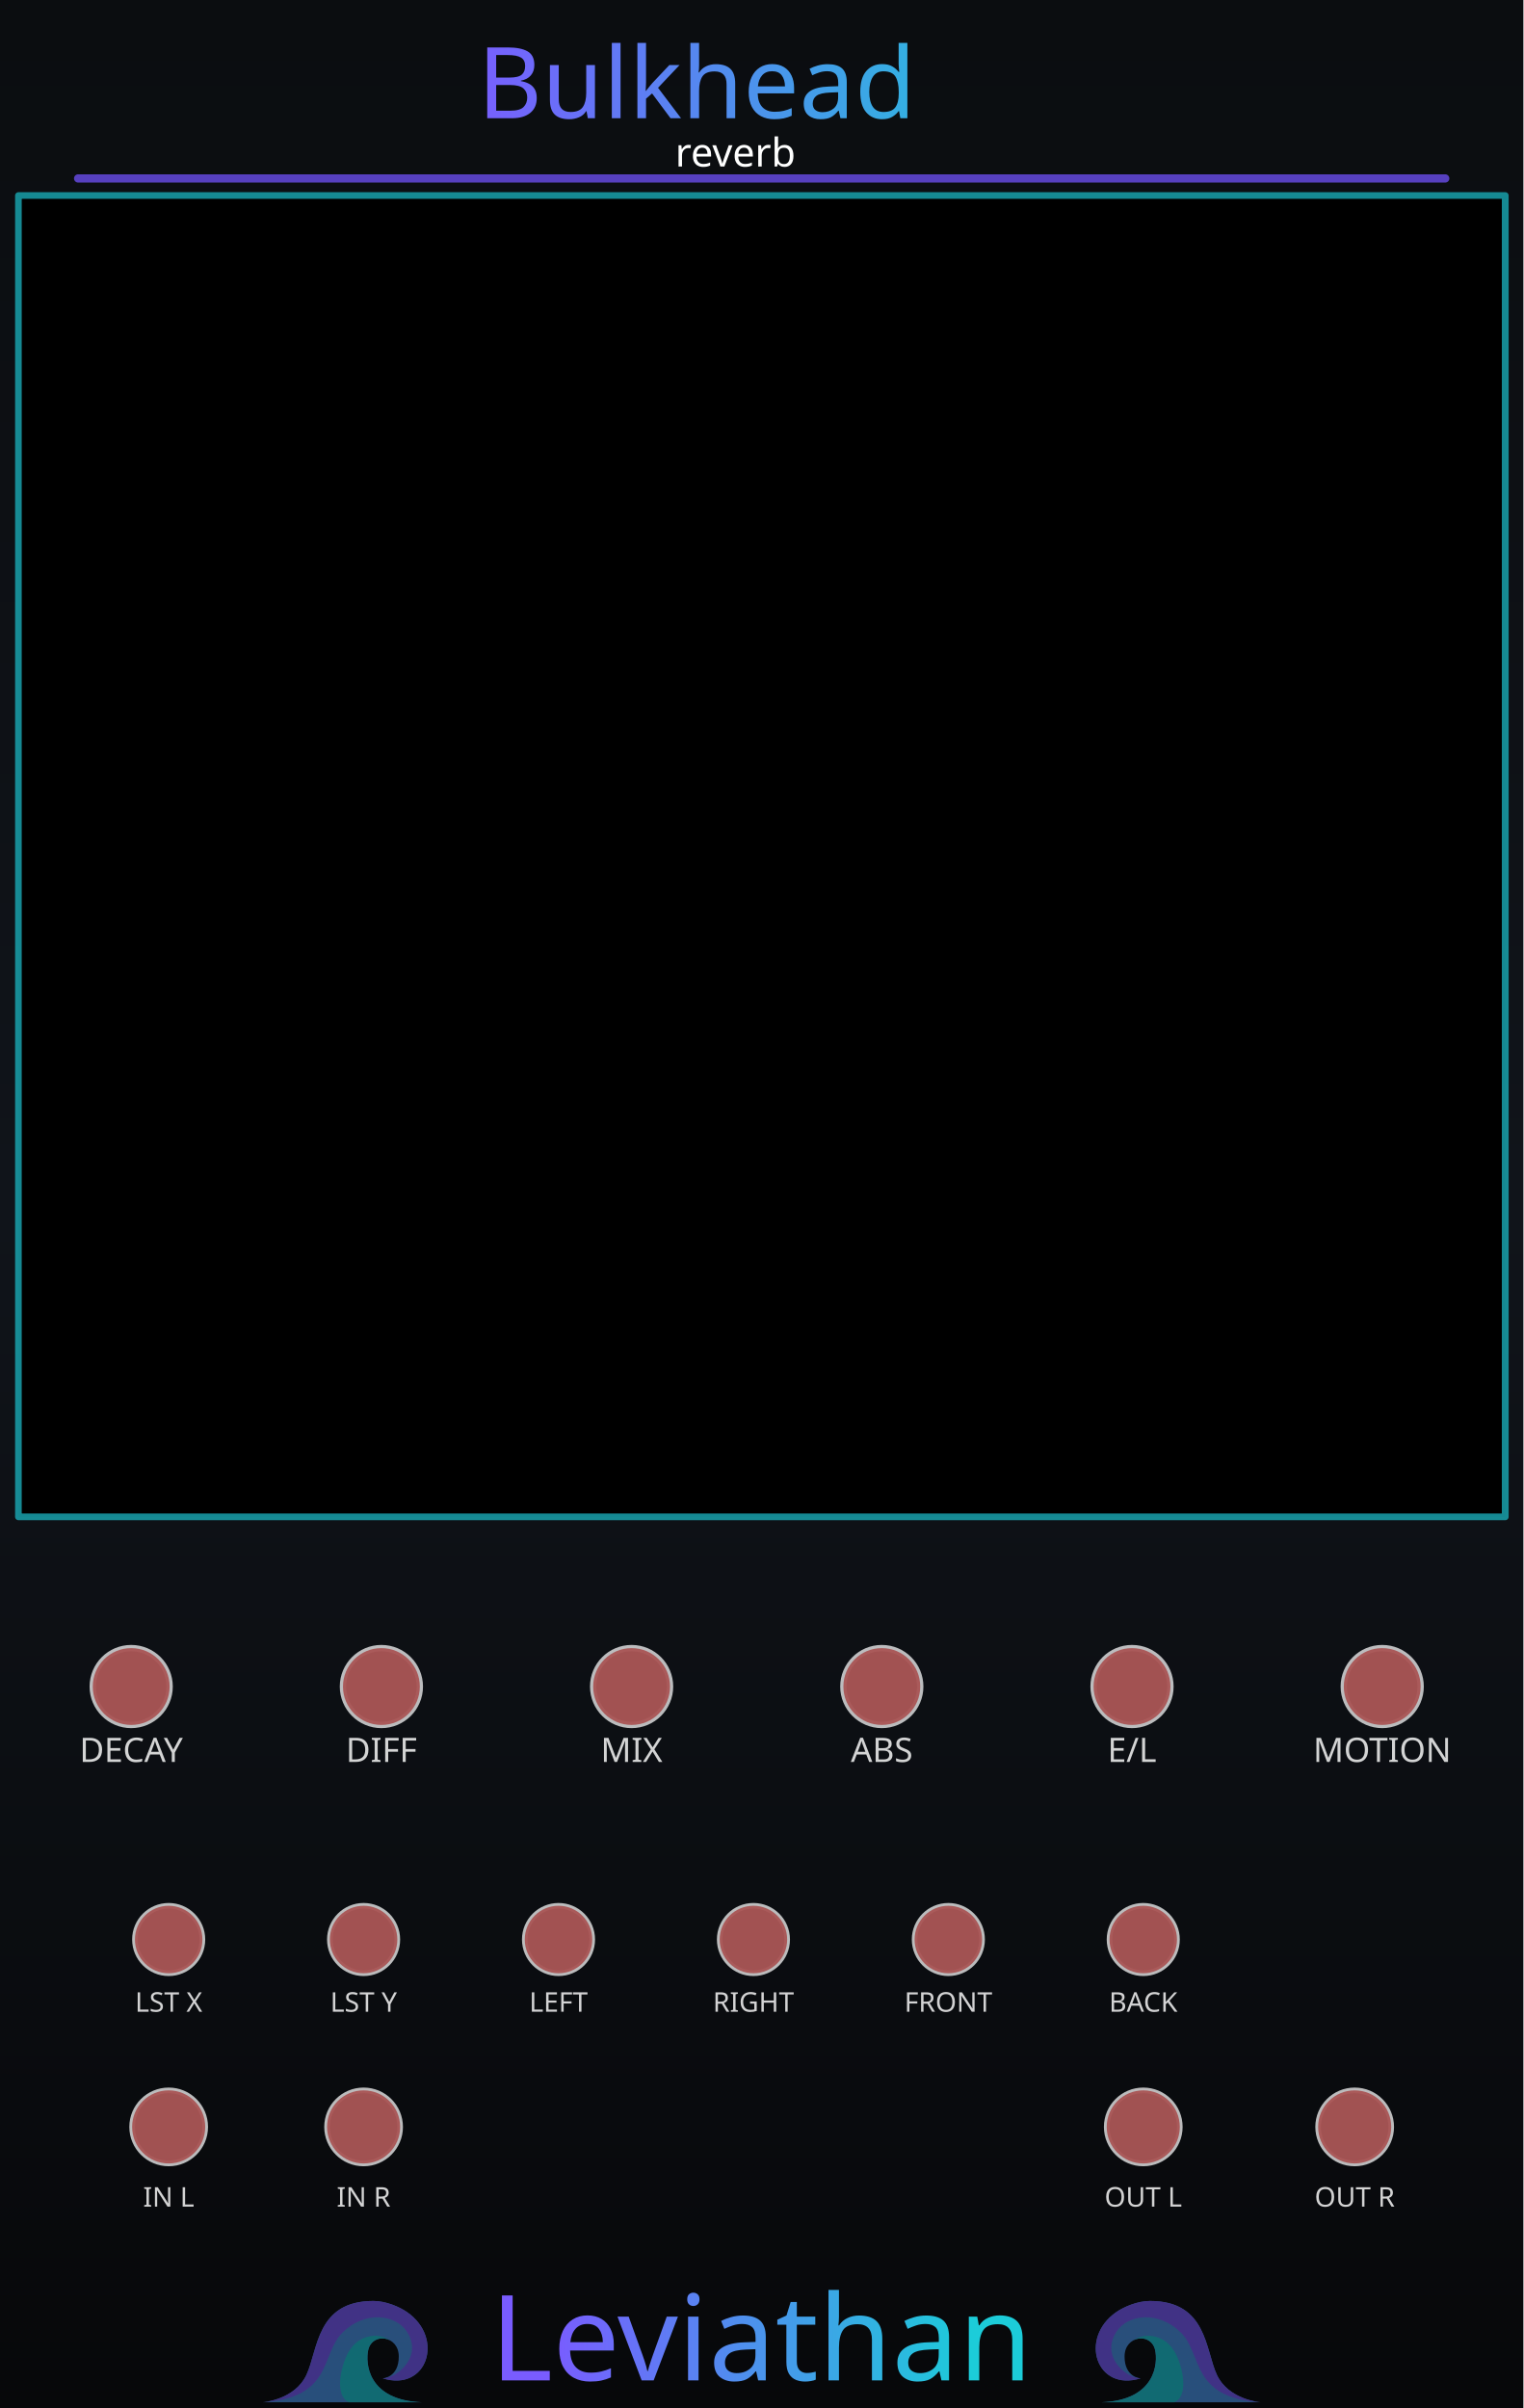
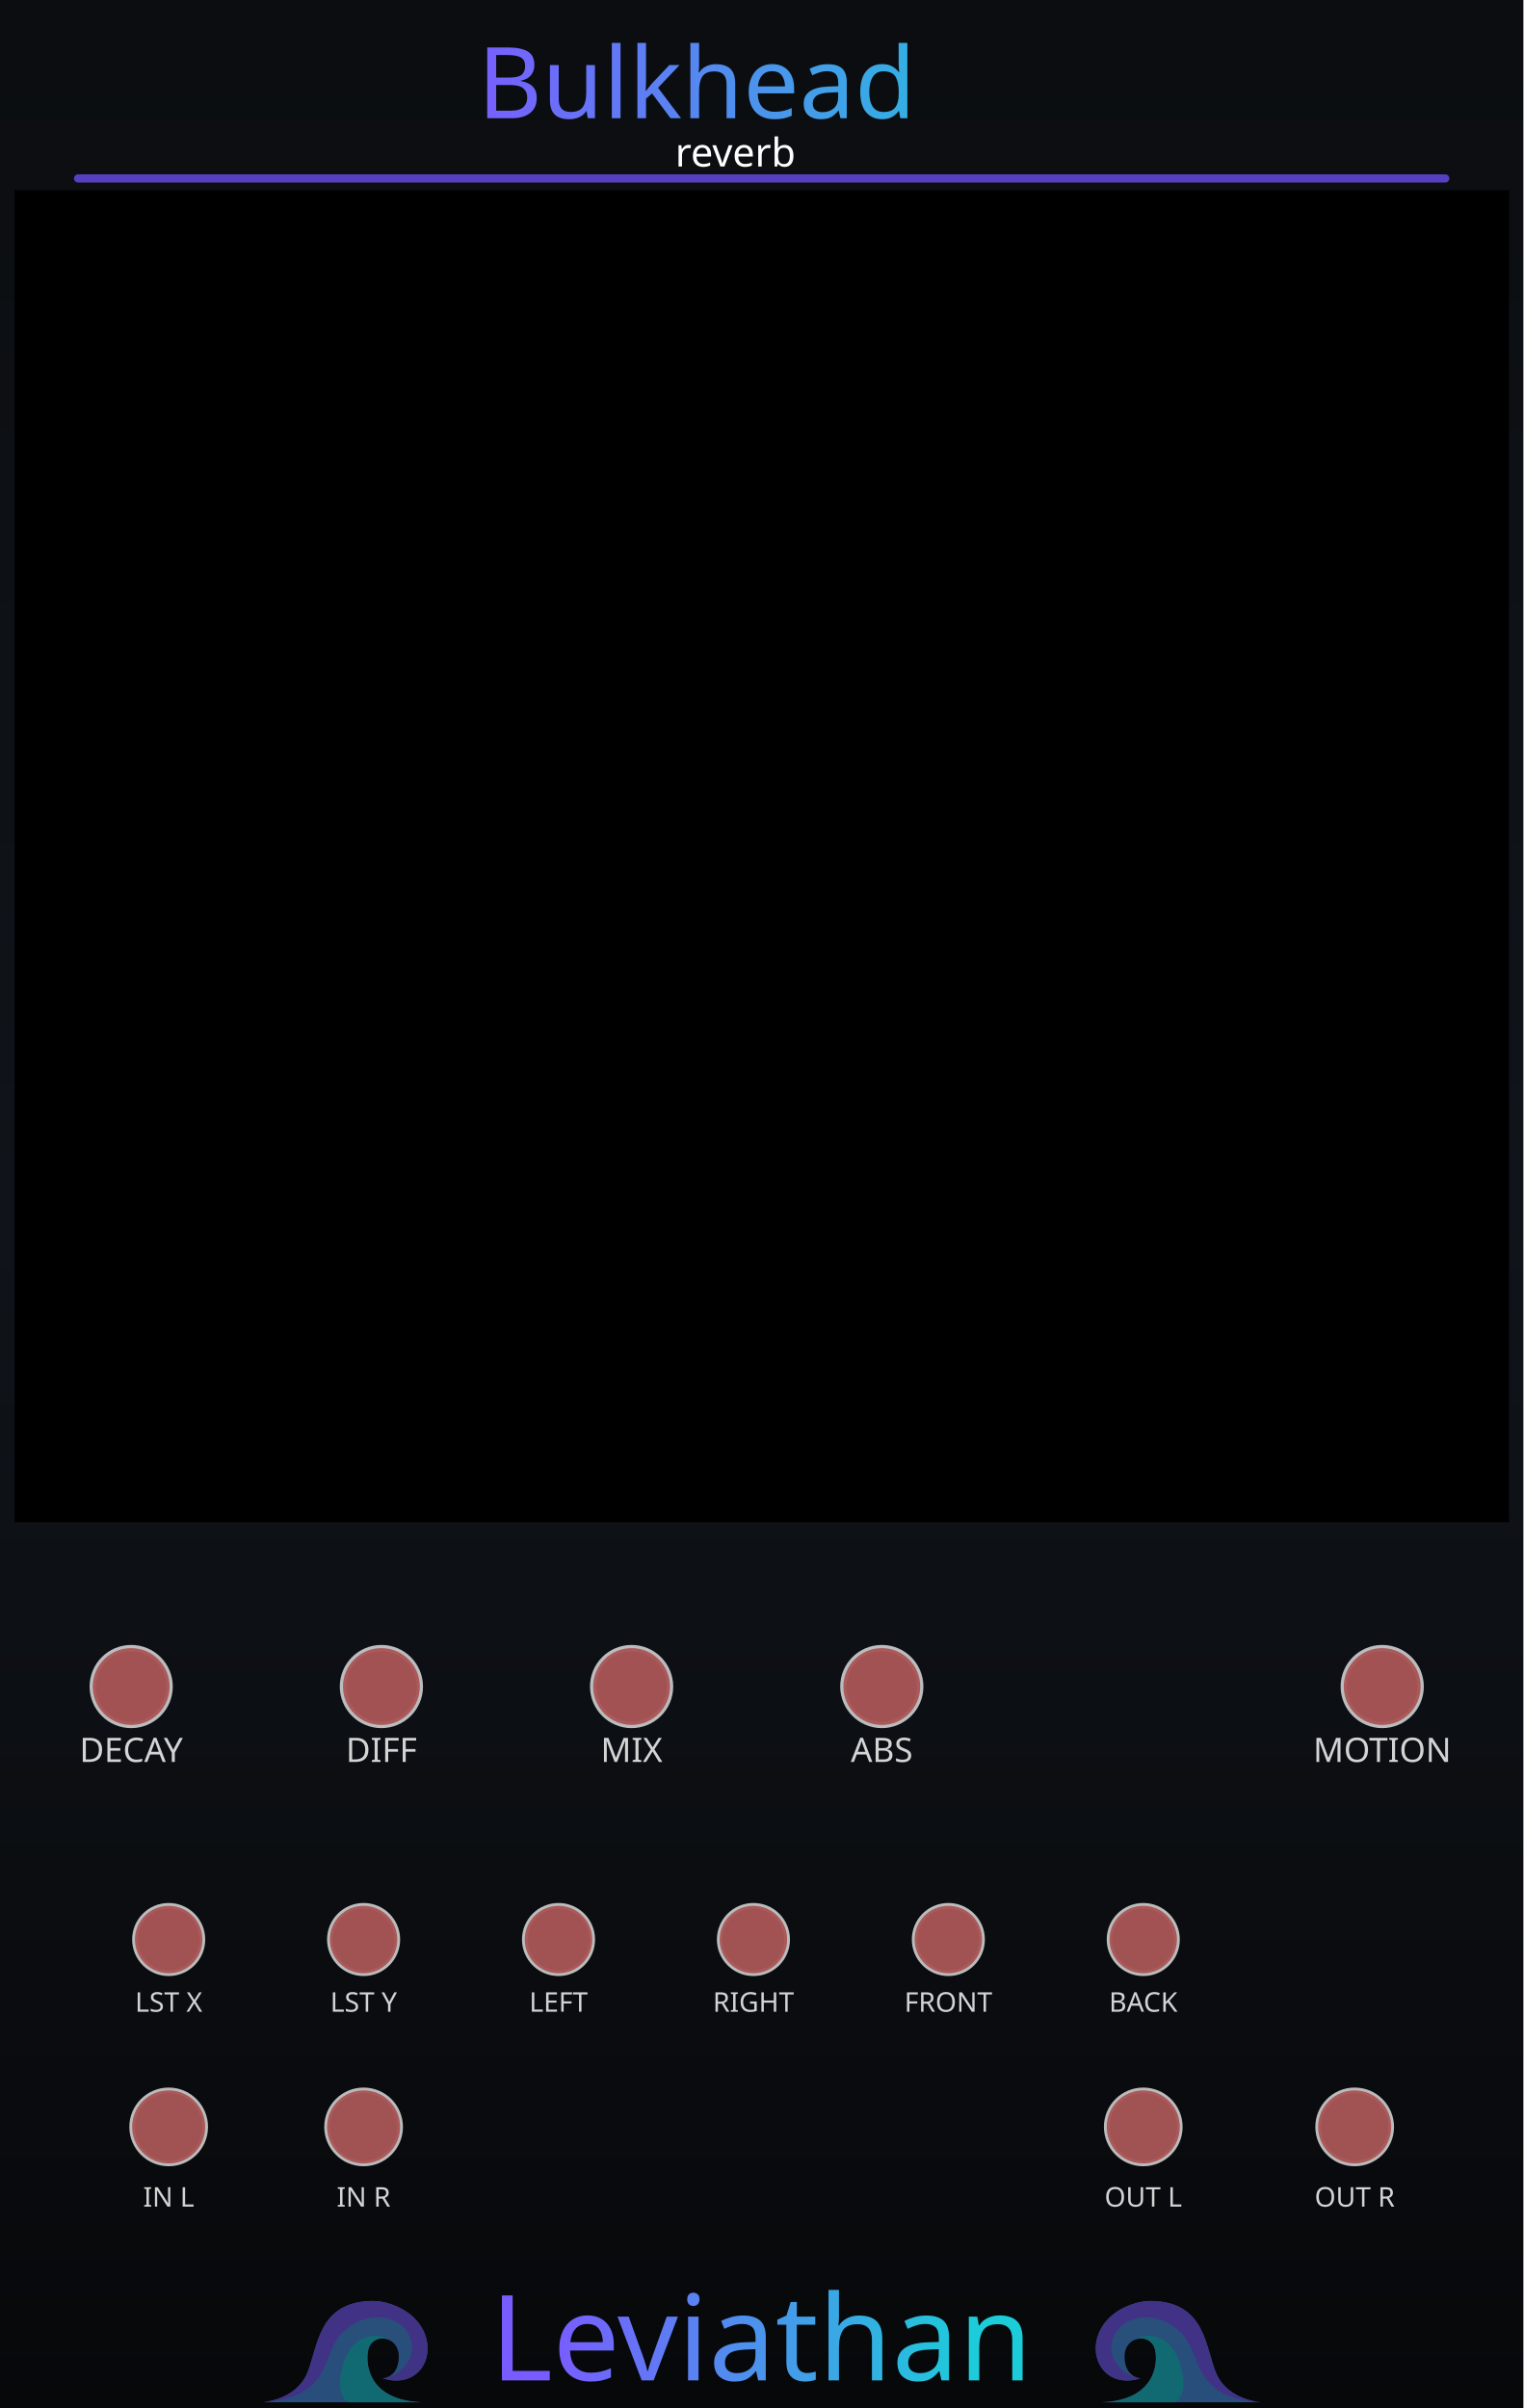
<svg xmlns="http://www.w3.org/2000/svg" xmlns:xlink="http://www.w3.org/1999/xlink" version="1.2" width="81.28mm" height="128.5mm" viewBox="0 0 8128 12850" preserveAspectRatio="xMidYMid" fill-rule="evenodd" stroke-width="28.222" stroke-linejoin="round" xml:space="preserve" id="svg488">
  <defs id="defs1">
    <linearGradient id="linearGradient22">
      <stop style="stop-color:#7a5cff;stop-opacity:1;" offset="0" id="stop22" />
      <stop style="stop-color:#1cccd9;stop-opacity:1;" offset="1" id="stop23" />
    </linearGradient>
    <linearGradient id="linearGradient20">
      <stop style="stop-color:#795cff;stop-opacity:1;" offset="0" id="stop20" />
      <stop style="stop-color:#1cccd9;stop-opacity:1;" offset="1" id="stop21" />
    </linearGradient>
    <linearGradient id="linearGradient16" x1="0" y1="0" x2="0" y2="1">
      <stop offset="0" stop-color="#1ccad8" stop-opacity="0.65" id="stop15" style="stop-color:#1ccad8;stop-opacity:1;" />
      <stop offset="1" stop-color="#7a5cff" stop-opacity="0.65" id="stop16" style="stop-color:#7a5cff;stop-opacity:1;" />
    </linearGradient>
    <linearGradient id="linearGradient14" x1="0" y1="0" x2="0" y2="1">
      <stop offset="0" stop-color="#1ccad8" stop-opacity="0.65" id="stop13" style="stop-color:#1ccad8;stop-opacity:1;" />
      <stop offset="1" stop-color="#7a5cff" stop-opacity="0.65" id="stop14" style="stop-color:#7a5cff;stop-opacity:1;" />
    </linearGradient>
    <linearGradient id="linearGradient12" x1="0" y1="0" x2="0" y2="1">
      <stop offset="0" stop-color="#1ccad8" stop-opacity="0.65" id="stop11" style="stop-color:#6140bf;stop-opacity:1;" />
      <stop offset="1" stop-color="#7a5cff" stop-opacity="0.65" id="stop12" />
    </linearGradient>
    <linearGradient id="bgGrad" x1="1108.886" y1="886.881" x2="1108.886" y2="12348.43" gradientTransform="matrix(0.7114761,0,0,1.124423,197.2364,0)" gradientUnits="userSpaceOnUse">
      <stop offset="0%" stop-color="#0b0d10" id="stop1" />
      <stop offset="50%" stop-color="#10141a" id="stop2" />
      <stop offset="100%" stop-color="#07080a" id="stop3" />
    </linearGradient>
    <linearGradient id="panelSheen" x1="1258.49" y1="999.764" x2="1258.49" y2="12199.481" gradientTransform="scale(0.8869218,1.127495)" gradientUnits="userSpaceOnUse">
      <stop offset="0%" stop-color="#ffffff" stop-opacity="0.1" id="stop4" />
      <stop offset="15%" stop-color="#ffffff" stop-opacity="0.02" id="stop5" />
      <stop offset="50%" stop-color="#ffffff" stop-opacity="0.0" id="stop6" />
      <stop offset="85%" stop-color="#ffffff" stop-opacity="0.02" id="stop7" />
      <stop offset="100%" stop-color="#ffffff" stop-opacity="0.1" id="stop8" />
    </linearGradient>
    <linearGradient id="accentGrad" x1="0" y1="0" x2="0" y2="1">
      <stop offset="0%" stop-color="#1ccad8" stop-opacity="0.65" id="stop9" />
      <stop offset="100%" stop-color="#7a5cff" stop-opacity="0.65" id="stop10" />
    </linearGradient>
    <linearGradient id="oceanWaveGrad" x1="0" y1="0" x2="1" y2="1" gradientUnits="objectBoundingBox">
      <stop offset="0%" stop-color="#55dbff" id="stop_wave_1" />
      <stop offset="55%" stop-color="#1496df" id="stop_wave_2" />
      <stop offset="100%" stop-color="#182682" id="stop_wave_3" />
    </linearGradient>
    <linearGradient xlink:href="#oceanWaveGrad" id="linearGradient10" gradientUnits="userSpaceOnUse" x1="-323.577" y1="-103.933" x2="723.812" y2="943.456" gradientTransform="matrix(-1.435811,0,0,0.6964705,8750,12953.568)" />
    <linearGradient xlink:href="#oceanWaveGrad" id="linearGradient11" gradientUnits="userSpaceOnUse" x1="-323.577" y1="-103.933" x2="723.812" y2="943.456" gradientTransform="matrix(1.435811,0,0,0.6964705,3420,12953.568)" />
    <linearGradient xlink:href="#linearGradient22" id="linearGradient500" gradientUnits="userSpaceOnUse" x1="4506.295" y1="1594.903" x2="7746.53" y2="1598.836" gradientTransform="matrix(0.9969081,0,0,0.9969081,-2034.878,-888.2671)" />
    <linearGradient xlink:href="#linearGradient20" id="linearGradient300" gradientUnits="userSpaceOnUse" gradientTransform="matrix(1.390218,0,0,1.390218,-4682.497,-5277.549)" x1="5486.824" y1="12735.478" x2="7088.807" y2="12738.298" spreadMethod="pad" />
  </defs>
  <g id="panel_art" style="display:inline">
    <g id="Background_Rect" style="display:inline" transform="matrix(0.9967357,0,0,0.9970803,-982.9628,-994.3174)">
      <rect x="986.182" y="997.229" width="8154.619" height="12887.627" rx="0" ry="0" fill="url(#bgGrad)" id="black_background" style="display:inline;fill:url(#bgGrad);stroke-width:25.242" />
      <g id="waves_layer" style="display:inline;opacity:0.5" transform="matrix(1.003275,0,0,1.002928,-33.14297,1109.654)">
        <g id="branding_wave_left" transform="matrix(1.72,0,0,1.72,2416.919,11996.75)" style="display:inline">
          <path style="fill:#4995ec" d="m 0,413.249 c 0,0 99.571,-7.286 135.999,-84.999 36.428,-77.713 30.357,-229.499 207.642,-229.499 38.871,0 81.438,18.386 104.731,34.602 116.875,81.362 61.625,248.326 -75.589,205.523 0,0 49.786,-2.125 49.786,-67.697 0,-65.572 -82.091,-75.285 -94.714,-20.643 -8.992,38.927 -3.643,156.643 167.571,162.713" id="path149" />
          <path style="fill:#7a5cff" d="m 372.784,338.875 c 42.5,0 125.678,-65.875 75.213,-144.378 C 412.71,139.6 316.321,128.5 247.714,197.107 179.179,265.642 219.7,398.411 0.644,413.201 9.193,412.412 101.283,402.321 136,328.25 172.429,250.536 166.357,98.751 343.642,98.751 c 38.869,0 81.43,18.384 104.731,34.607 116.874,81.357 61.625,248.321 -75.589,205.517 z" id="path151" />
          <path style="fill:#1cccd9" d="M 495.426,413.249 H 268.433 C 242.935,402.664 232.851,365.455 246.5,310.035 c 15.166,-61.576 44.686,-94.762 88.642,-101.999 26.411,-4.347 46.895,4.299 59.973,12.945 -25.087,-13.418 -59.464,-4.238 -67.259,29.556 -8.998,38.929 -3.644,156.641 167.57,162.712 z" id="path155" />
        </g>
        <g id="branding_wave_right" transform="matrix(-1.72,0,0,1.72,7743.074,11996.75)" style="display:inline">
          <path style="fill:#4995ec" d="m 0,413.249 c 0,0 99.571,-7.286 135.999,-84.999 36.428,-77.713 30.357,-229.499 207.642,-229.499 38.871,0 81.438,18.386 104.731,34.602 116.875,81.362 61.625,248.326 -75.589,205.523 0,0 49.786,-2.125 49.786,-67.697 0,-65.572 -82.091,-75.285 -94.714,-20.643 -8.992,38.927 -3.643,156.643 167.571,162.713" id="path158" />
          <path style="fill:#7a5cff" d="m 372.784,338.875 c 42.5,0 125.678,-65.875 75.213,-144.378 C 412.71,139.6 316.321,128.5 247.714,197.107 179.179,265.642 219.7,398.411 0.644,413.201 9.193,412.412 101.283,402.321 136,328.25 172.429,250.536 166.357,98.751 343.642,98.751 c 38.869,0 81.43,18.384 104.731,34.607 116.874,81.357 61.625,248.321 -75.589,205.517 z" id="path160" />
          <path style="fill:#1cccd9" d="M 495.426,413.249 H 268.433 C 242.935,402.664 232.851,365.455 246.5,310.035 c 15.166,-61.576 44.686,-94.762 88.642,-101.999 26.411,-4.347 46.895,4.299 59.973,12.945 -25.087,-13.418 -59.464,-4.238 -67.259,29.556 -8.998,38.929 -3.644,156.641 167.57,162.712 z" id="path164" />
        </g>
      </g>
    </g>
  </g>
  <g id="panel_labels_reworked" style="display:inline">
    <text id="reworked_module_title_text" x="4061.354" y="447.278" style="font-style:normal;font-variant:normal;font-weight:normal;font-stretch:normal;font-size:529.167px;font-family:Rubik;-inkscape-font-specification:'Rubik, @wght=600';font-variant-ligatures:normal;font-variant-caps:normal;font-variant-numeric:normal;font-variant-east-asian:normal;font-variation-settings:'wght' 600;dominant-baseline:middle;text-anchor:middle;display:inline;fill:url(#linearGradient500);stroke-width:28.135" xml:space="preserve">
      <tspan id="tspan1" x="4061.354" y="447.278" style="fill:url(#linearGradient500)">Bulkhead</tspan>
    </text>
    <text id="reworked_LEVIATHAN_LOGO" x="4062.095" y="12482.232" style="font-style:normal;font-variant:normal;font-weight:normal;font-stretch:normal;font-size:635px;font-family:Ancient;-inkscape-font-specification:'Ancient, Normal';font-variant-ligatures:normal;font-variant-caps:normal;font-variant-numeric:normal;font-variant-east-asian:normal;dominant-baseline:middle;text-anchor:middle;display:inline;fill:url(#linearGradient300);fill-rule:evenodd;stroke-width:37.088" xml:space="preserve">Leviathan</text>
    <text id="reworked_module_description" x="4061.354" y="815.194" style="font-style:normal;font-variant:normal;font-weight:normal;font-stretch:normal;font-size:211.667px;font-family:Rubik;-inkscape-font-specification:'Rubik, @wght=400';font-variant-ligatures:normal;font-variant-caps:normal;font-variant-numeric:normal;font-variant-east-asian:normal;font-variation-settings:'wght' 400;dominant-baseline:middle;text-anchor:middle;display:inline;fill:#ffffff" xml:space="preserve">
      <tspan id="tspan2" x="4061.354" y="815.194">reverb</tspan>
    </text>
  </g>
  <g id="bulkhead_panel_mockup" style="display:inline">
    <rect id="room_canvas_frame" x="98.713" y="1043.813" width="7932.673" height="7050.274" rx="0" ry="0" style="display:inline;fill:#080b10;fill-opacity:0.95;stroke:#1cccd9;stroke-width:36.426;stroke-opacity:0.65" />
    <g id="knob_mockups" style="fill:none;stroke:#ffffff;stroke-width:34;stroke-opacity:0.72" transform="translate(-0.01821617,830.0004)">
      <circle id="decay_knob_art" cx="700" cy="8170" r="205" />
      <circle id="diffuse_knob_art" cx="2035" cy="8170" r="205" />
      <circle id="mix_knob_art" cx="3370" cy="8170" r="205" />
      <circle id="absorb_knob_art" cx="4705" cy="8170" r="205" />
-       <circle id="early_late_knob_art" cx="6040" cy="8170" r="205" />
      <circle id="motion_knob_art" cx="7375" cy="8170" r="205" />
    </g>
    <g id="knob_labels" style="font-size:180px;font-family:Rubik;dominant-baseline:middle;text-anchor:middle;fill:#ffffff;fill-opacity:0.82" transform="translate(-0.01821617,830.0004)">
      <text x="700" y="8510" id="text1">DECAY</text>
      <text x="2035" y="8510" id="text2">DIFF</text>
      <text x="3370" y="8510" id="text3">MIX</text>
      <text x="4705" y="8510" id="text4">ABS</text>
-       <text x="6040" y="8510" id="text5">E/L</text>
      <text x="7375" y="8510" id="text6">MOTION</text>
    </g>
    <g id="jack_mockups" style="fill:none;stroke:#ffffff;stroke-opacity:0.72;stroke-width:30">
      <circle id="lst_x_jack_art" cx="900" cy="10350" r="180" />
      <circle id="lst_y_jack_art" cx="1940" cy="10350" r="180" />
      <circle id="wall_left_jack_art" cx="2980" cy="10350" r="180" />
      <circle id="wall_right_jack_art" cx="4020" cy="10350" r="180" />
      <circle id="wall_front_jack_art" cx="5060" cy="10350" r="180" />
      <circle id="wall_back_jack_art" cx="6100" cy="10350" r="180" />
      <circle id="in_l_jack_art" cx="900" cy="11350" r="195" />
      <circle id="in_r_jack_art" cx="1940" cy="11350" r="195" />
      <circle id="out_l_jack_art" cx="6100" cy="11350" r="195" />
      <circle id="out_r_jack_art" cx="7228" cy="11350" r="195" />
    </g>
    <g id="jack_labels" style="font-size:145px;font-family:Rubik;text-anchor:middle;dominant-baseline:middle;fill:#ffffff;fill-opacity:0.82">
      <text x="900" y="10685" id="text7">LST X</text>
      <text x="1940" y="10685" id="text8">LST Y</text>
      <text x="2980" y="10685" id="text9">LEFT</text>
      <text x="4020" y="10685" id="text10">RIGHT</text>
      <text x="5060" y="10685" id="text11">FRONT</text>
      <text x="6100" y="10685" id="text12">BACK</text>
      <text x="900" y="11725" id="text13">IN L</text>
      <text x="1940" y="11725" id="text14">IN R</text>
      <text x="6100" y="11725" id="text15">OUT L</text>
      <text x="7228" y="11725" id="text16">OUT R</text>
    </g>
  </g>
  <g id="components" style="display:inline">
-     <rect id="room_canvas" x="116.755" y="1062.145" width="7896.493" height="7013.676" style="stroke-width:31.559" />
+     <rect id="room_canvas" x="77.542" y="1015.09" width="7974.918" height="7107.787" style="stroke-width:31.559" />
    <circle id="decay_param" cx="700" cy="9000" r="205" style="fill:#a95555;fill-opacity:0.95" />
    <circle id="diffuse_param" cx="2035" cy="9000" r="205" style="fill:#a95555;fill-opacity:0.95" />
    <circle id="mix_param" cx="3370" cy="9000" r="205" style="fill:#a95555;fill-opacity:0.95" />
    <circle id="absorb_param" cx="4705" cy="9000" r="205" style="fill:#a95555;fill-opacity:0.95" />
-     <circle id="early_late_param" cx="6040" cy="9000" r="205" style="fill:#a95555;fill-opacity:0.95" />
    <circle id="motion_param" cx="7375" cy="9000" r="205" style="fill:#a95555;fill-opacity:0.95" />
    <circle id="lst_x_input" cx="900" cy="10350" r="180" style="fill:#a95555;fill-opacity:0.95" />
    <circle id="lst_y_input" cx="1940" cy="10350" r="180" style="fill:#a95555;fill-opacity:0.95" />
    <circle id="wall_left_input" cx="2980" cy="10350" r="180" style="fill:#a95555;fill-opacity:0.95" />
    <circle id="wall_right_input" cx="4020" cy="10350" r="180" style="fill:#a95555;fill-opacity:0.95" />
    <circle id="wall_front_input" cx="5060" cy="10350" r="180" style="fill:#a95555;fill-opacity:0.95" />
    <circle id="wall_back_input" cx="6100" cy="10350" r="180" style="fill:#a95555;fill-opacity:0.95" />
    <circle id="in_l_input" cx="900" cy="11350" r="195" style="fill:#a95555;fill-opacity:0.95" />
    <circle id="in_r_input" cx="1940" cy="11350" r="195" style="fill:#a95555;fill-opacity:0.95" />
    <circle id="out_l_output" cx="6100" cy="11350" r="195" style="fill:#a95555;fill-opacity:0.95" />
    <circle id="out_r_output" cx="7228" cy="11350" r="195" style="fill:#a95555;fill-opacity:0.95" />
  </g>
  <path d="M 416.855,952.223 H 7711.145" stroke="url(#accentGrad)" stroke-width="44.09" stroke-linecap="round" opacity="0.55" fill="none" id="top_horizontal_line" style="display:inline;opacity:1;stroke:#5740bf;stroke-opacity:1" />
</svg>
